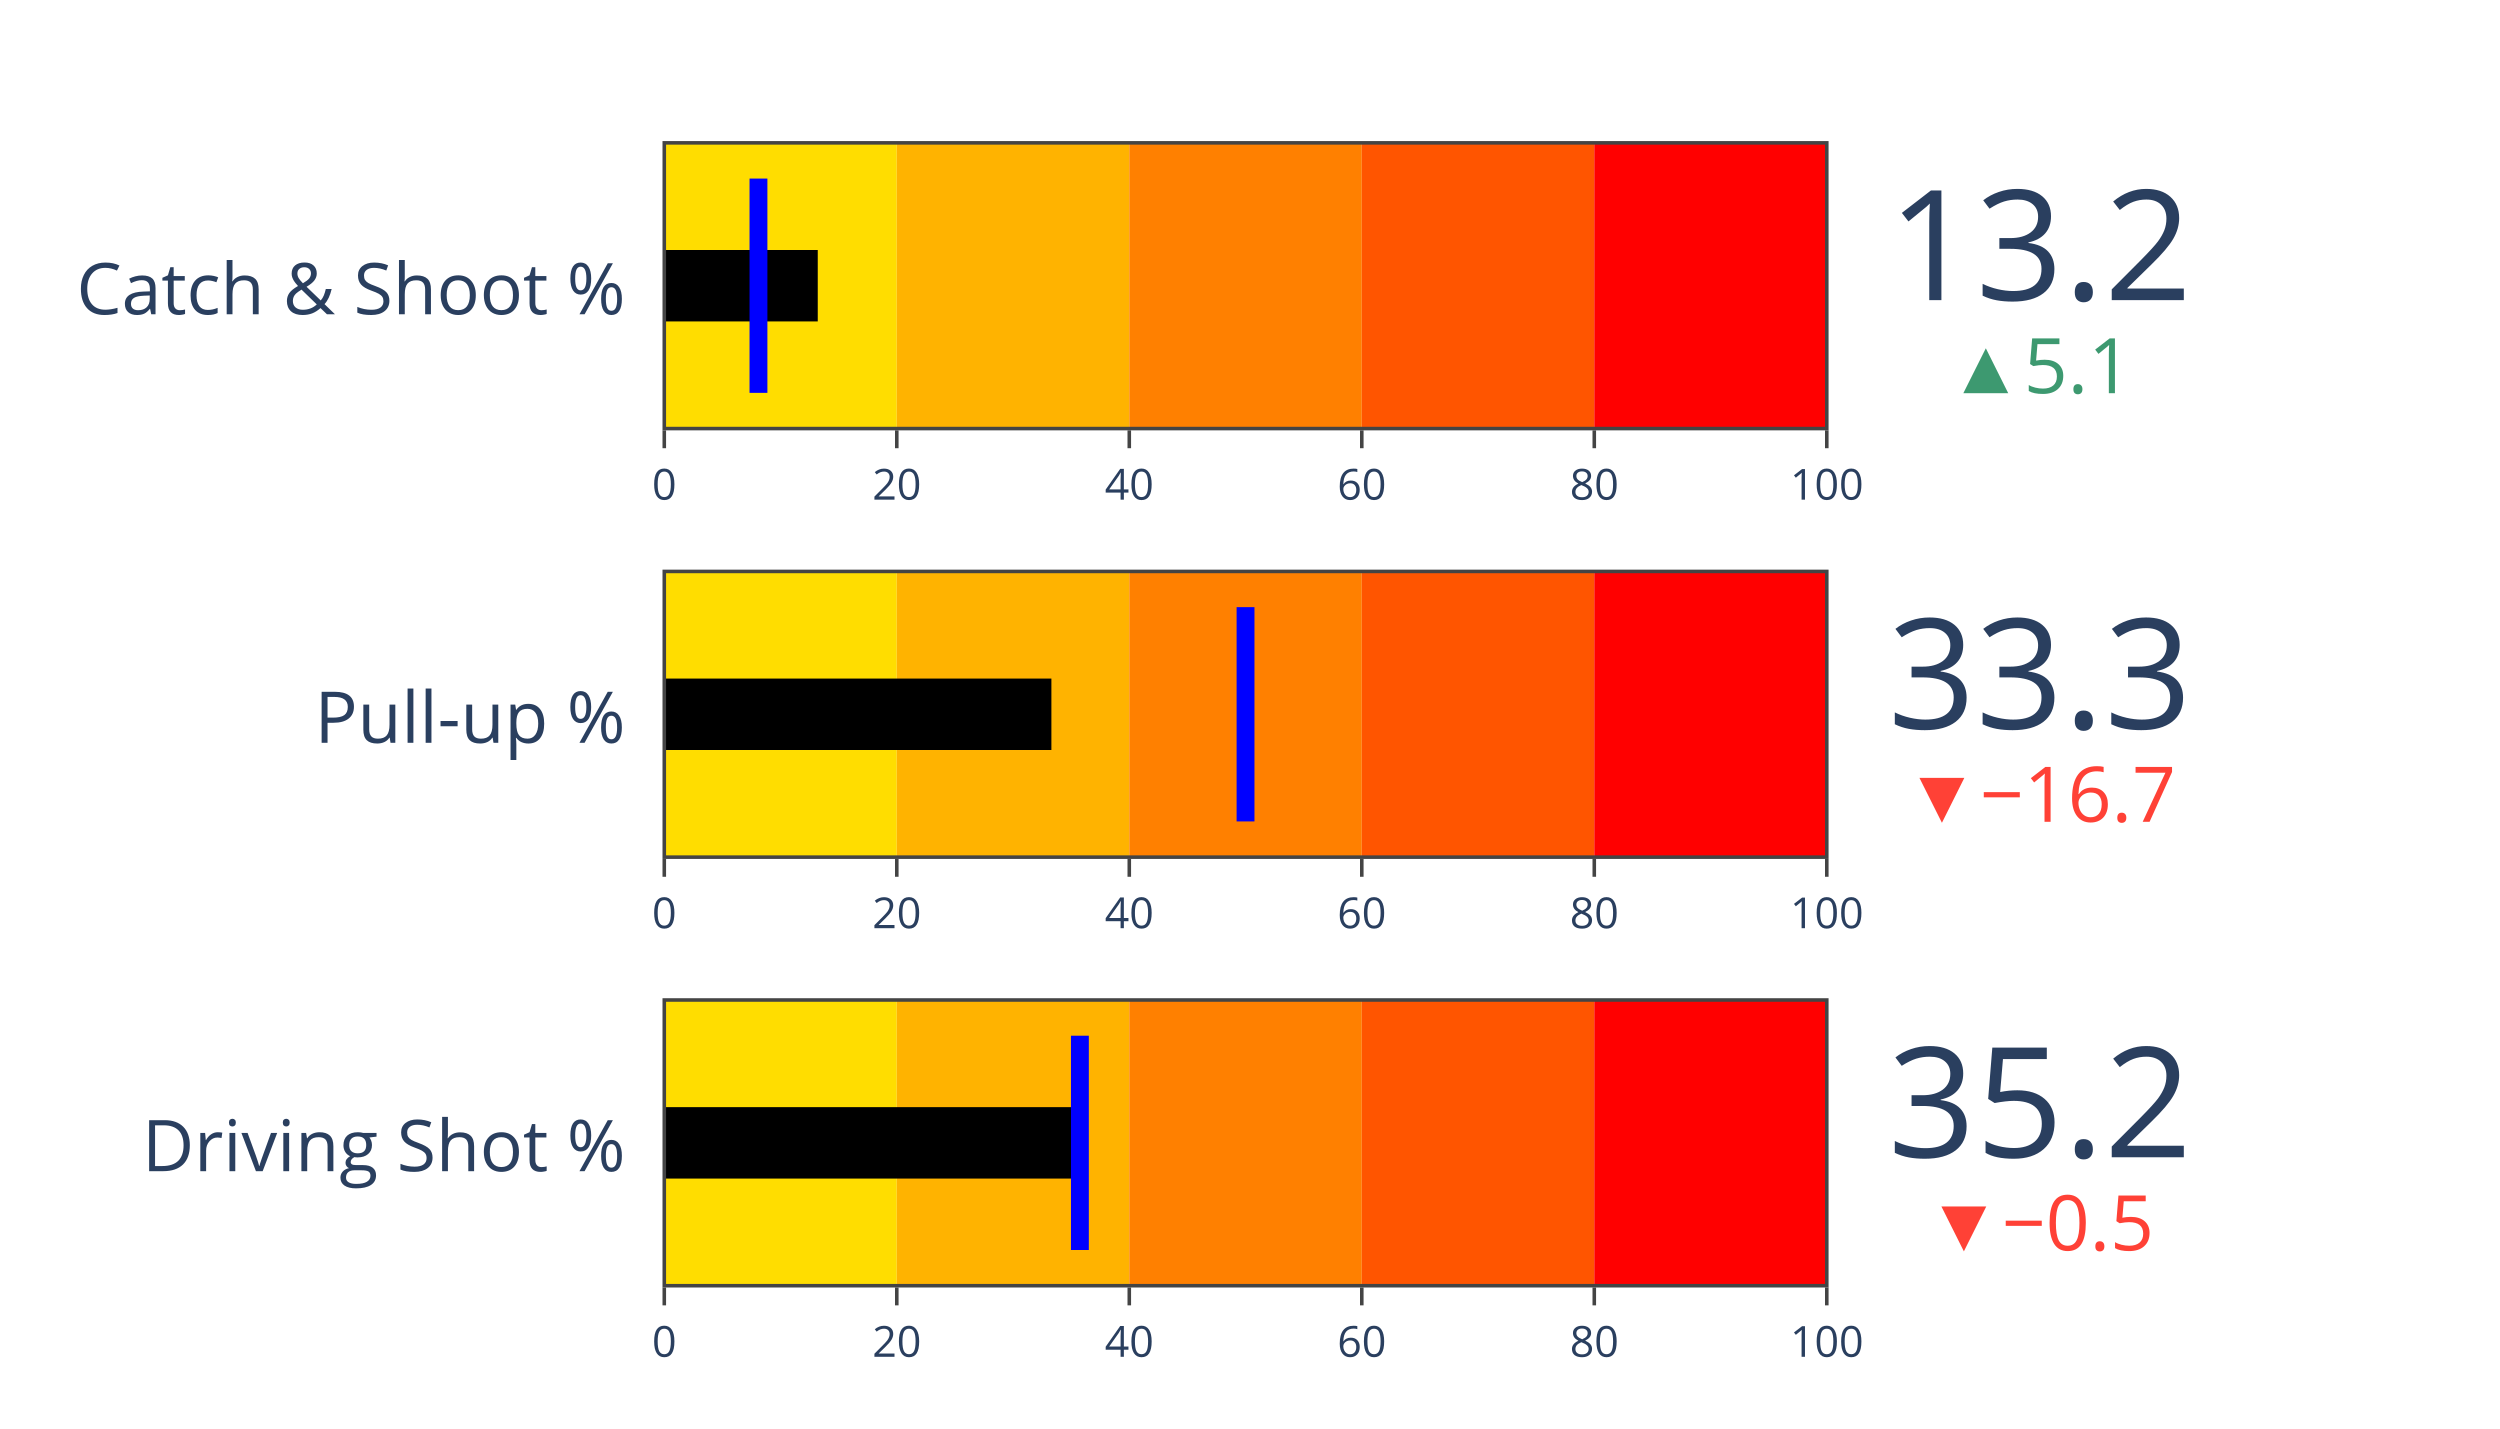
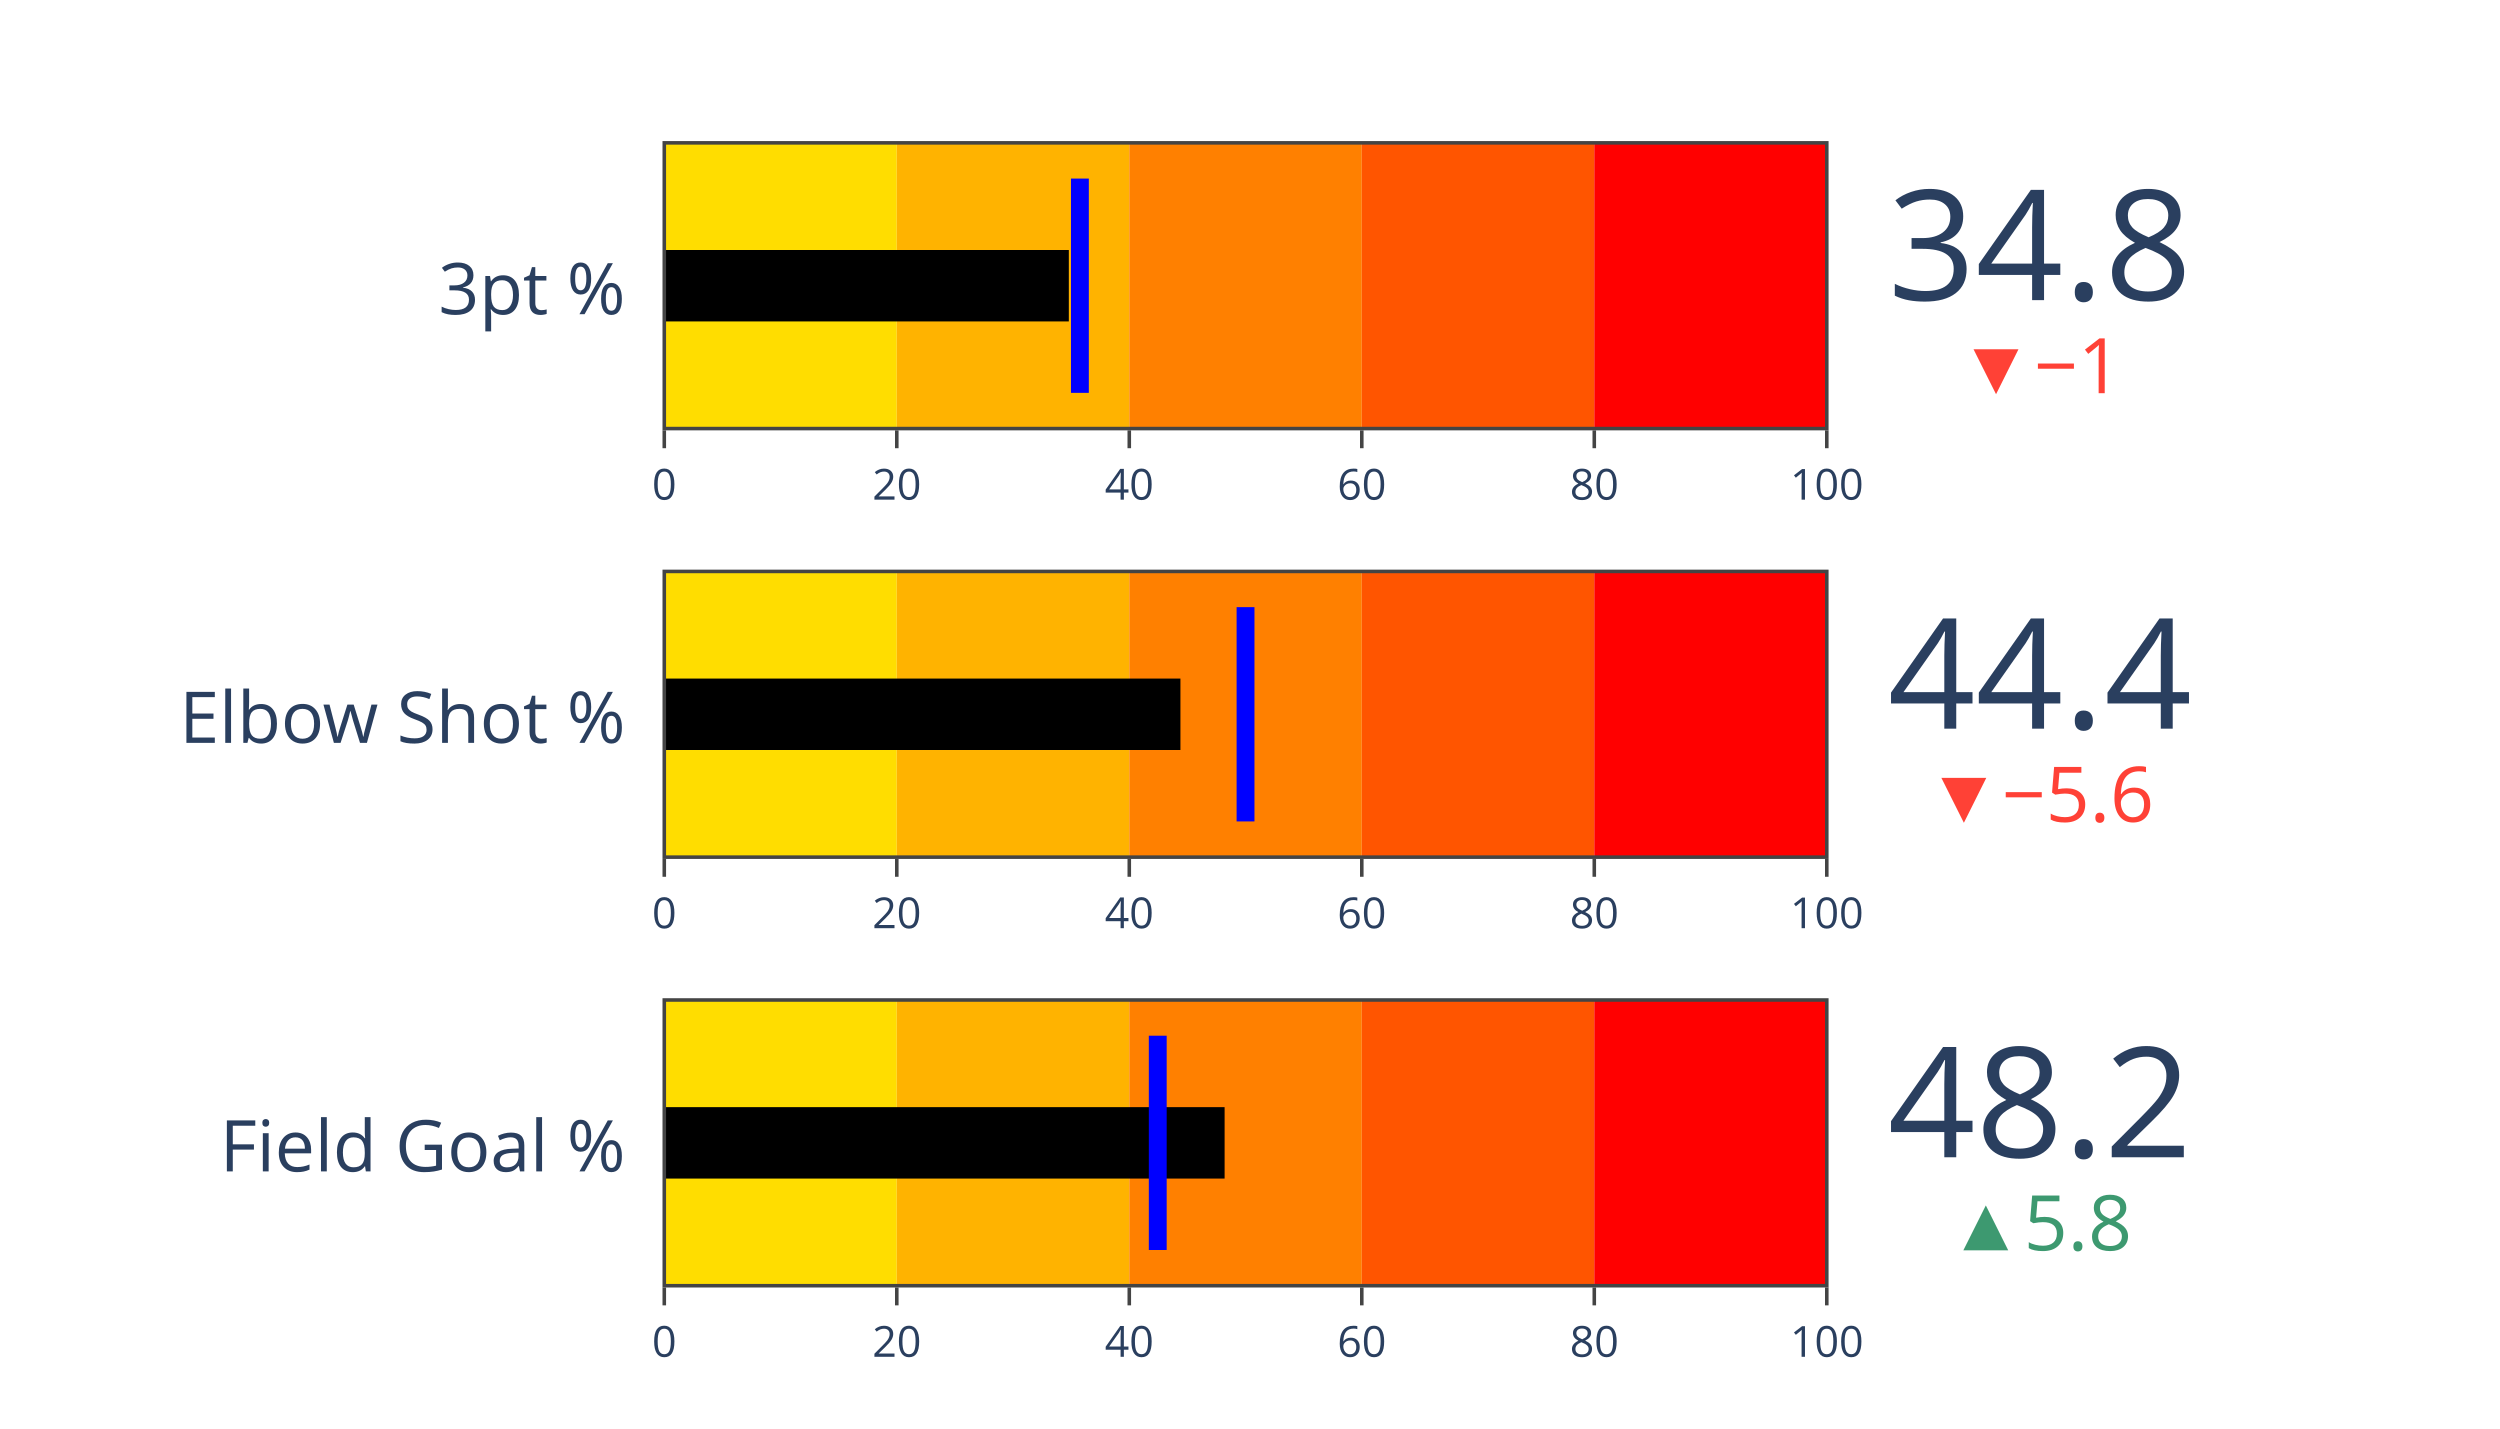
<svg xmlns="http://www.w3.org/2000/svg" class="main-svg" width="700" height="400" style="" viewBox="0 0 700 400">
  <rect x="0" y="0" width="700" height="400" style="fill: rgb(255, 255, 255); fill-opacity: 1;" />
-   <defs id="defs-7d9fef">
+   <defs id="defs-0ff10c">
    <g class="clips" />
    <g class="gradients" />
  </defs>
  <g class="bglayer" />
  <g class="layer-below">
    <g class="imagelayer" />
    <g class="shapelayer" />
  </g>
  <g class="cartesianlayer" />
  <g class="polarlayer" />
  <g class="ternarylayer" />
  <g class="geolayer" />
  <g class="funnelarealayer" />
  <g class="pielayer" />
  <g class="treemaplayer" />
  <g class="sunburstlayer" />
  <g class="glimages" />
-   <defs id="topdefs-7d9fef">
+   <defs id="topdefs-0ff10c">
    <g class="clips" />
  </defs>
  <g class="indicatorlayer">
    <g class="trace">
      <g class="numbers" transform="translate(571.175,324.031) scale(0.5374613)">
-         <text text-anchor="middle" class="number" x="0" y="0" style="font-family: 'Open Sans', verdana, arial, sans-serif; font-size: 80px; fill: rgb(42, 63, 95); fill-opacity: 1; white-space: pre;">35.2</text>
-         <text text-anchor="middle" class="delta" x="0" y="0" style="font-family: 'Open Sans', verdana, arial, sans-serif; font-size: 40px; fill: rgb(255, 65, 54); fill-opacity: 1; white-space: pre;" dy="48.5">▼−0.5</text>
+         <text text-anchor="middle" class="number" x="0" y="0" style="font-family: 'Open Sans', verdana, arial, sans-serif; font-size: 80px; fill: rgb(42, 63, 95); fill-opacity: 1; white-space: pre;">48.2</text>
+         <text text-anchor="middle" class="delta" x="0" y="0" dy="48.5" style="font-family: 'Open Sans', verdana, arial, sans-serif; font-size: 40px; fill: rgb(61, 153, 112); fill-opacity: 1; white-space: pre;">▲5.8</text>
      </g>
      <g class="bullet" transform="translate(186, 280)">
        <g class="bg-bullet">
          <rect width="325.5" x="0" y="0" height="80" style="stroke: rgb(68, 68, 68); stroke-opacity: 1; fill: rgb(255, 255, 255); fill-opacity: 1; stroke-width: 0;" />
        </g>
        <g class="bg-bullet">
          <rect width="65.1" x="0" y="0" height="80" style="stroke: rgb(68, 68, 68); stroke-opacity: 1; fill: rgb(255, 221, 0); fill-opacity: 1; stroke-width: 0;" />
        </g>
        <g class="bg-bullet">
          <rect width="65.1" x="65.1" y="0" height="80" style="stroke: rgb(68, 68, 68); stroke-opacity: 1; fill: rgb(255, 179, 0); fill-opacity: 1; stroke-width: 0;" />
        </g>
        <g class="bg-bullet">
          <rect width="65.1" x="130.2" y="0" height="80" style="stroke: rgb(68, 68, 68); stroke-opacity: 1; fill: rgb(255, 128, 0); fill-opacity: 1; stroke-width: 0;" />
        </g>
        <g class="bg-bullet">
          <rect width="65.1" x="195.3" y="0" height="80" style="stroke: rgb(68, 68, 68); stroke-opacity: 1; fill: rgb(255, 85, 0); fill-opacity: 1; stroke-width: 0;" />
        </g>
        <g class="bg-bullet">
          <rect width="65.1" x="260.4" y="0" height="80" style="stroke: rgb(68, 68, 68); stroke-opacity: 1; fill: rgb(255, 0, 0); fill-opacity: 1; stroke-width: 0;" />
        </g>
        <g class="value-bullet">
-           <rect height="20" y="30" width="114.58" style="stroke: rgb(68, 68, 68); stroke-opacity: 1; fill: rgb(0, 0, 0); fill-opacity: 1; stroke-width: 0;" />
+           <rect height="20" y="30" width="156.89" style="stroke: rgb(68, 68, 68); stroke-opacity: 1; fill: rgb(0, 0, 0); fill-opacity: 1; stroke-width: 0;" />
        </g>
        <g class="threshold-bullet">
-           <line x1="116.37" x2="116.37" y1="10" y2="70" style="stroke: rgb(0, 0, 255); stroke-opacity: 1; stroke-width: 5;" />
+           <line x1="138.17" x2="138.17" y1="10" y2="70" style="stroke: rgb(0, 0, 255); stroke-opacity: 1; stroke-width: 5;" />
        </g>
        <g class="gauge-outline">
          <rect width="325.5" x="0" y="0" height="80" style="stroke: rgb(68, 68, 68); stroke-opacity: 1; fill: rgb(0, 0, 0); fill-opacity: 0; stroke-width: 1;" />
        </g>
      </g>
      <g class="bulletaxis crisp">
        <path class="xbulletaxistick ticks crisp" d="M0,360.5v5" transform="translate(186,0)" style="stroke: rgb(68, 68, 68); stroke-opacity: 1; stroke-width: 1px;" />
        <path class="xbulletaxistick ticks crisp" d="M0,360.5v5" transform="translate(251.1,0)" style="stroke: rgb(68, 68, 68); stroke-opacity: 1; stroke-width: 1px;" />
        <path class="xbulletaxistick ticks crisp" d="M0,360.5v5" transform="translate(316.2,0)" style="stroke: rgb(68, 68, 68); stroke-opacity: 1; stroke-width: 1px;" />
        <path class="xbulletaxistick ticks crisp" d="M0,360.5v5" transform="translate(381.3,0)" style="stroke: rgb(68, 68, 68); stroke-opacity: 1; stroke-width: 1px;" />
        <path class="xbulletaxistick ticks crisp" d="M0,360.5v5" transform="translate(446.4,0)" style="stroke: rgb(68, 68, 68); stroke-opacity: 1; stroke-width: 1px;" />
        <path class="xbulletaxistick ticks crisp" d="M0,360.5v5" transform="translate(511.5,0)" style="stroke: rgb(68, 68, 68); stroke-opacity: 1; stroke-width: 1px;" />
        <g class="xbulletaxistick">
          <text text-anchor="middle" x="0" y="379.9" transform="translate(186,0)" style="font-family: 'Open Sans', verdana, arial, sans-serif; font-size: 12px; fill: rgb(42, 63, 95); fill-opacity: 1; white-space: pre;">0</text>
        </g>
        <g class="xbulletaxistick">
          <text text-anchor="middle" x="0" y="379.9" transform="translate(251.1,0)" style="font-family: 'Open Sans', verdana, arial, sans-serif; font-size: 12px; fill: rgb(42, 63, 95); fill-opacity: 1; white-space: pre;">20</text>
        </g>
        <g class="xbulletaxistick">
          <text text-anchor="middle" x="0" y="379.9" transform="translate(316.2,0)" style="font-family: 'Open Sans', verdana, arial, sans-serif; font-size: 12px; fill: rgb(42, 63, 95); fill-opacity: 1; white-space: pre;">40</text>
        </g>
        <g class="xbulletaxistick">
          <text text-anchor="middle" x="0" y="379.9" transform="translate(381.3,0)" style="font-family: 'Open Sans', verdana, arial, sans-serif; font-size: 12px; fill: rgb(42, 63, 95); fill-opacity: 1; white-space: pre;">60</text>
        </g>
        <g class="xbulletaxistick">
          <text text-anchor="middle" x="0" y="379.9" transform="translate(446.4,0)" style="font-family: 'Open Sans', verdana, arial, sans-serif; font-size: 12px; fill: rgb(42, 63, 95); fill-opacity: 1; white-space: pre;">80</text>
        </g>
        <g class="xbulletaxistick">
          <text text-anchor="middle" x="0" y="379.9" transform="translate(511.5,0)" style="font-family: 'Open Sans', verdana, arial, sans-serif; font-size: 12px; fill: rgb(42, 63, 95); fill-opacity: 1; white-space: pre;">100</text>
        </g>
      </g>
-       <text class="title" text-anchor="end" x="0" y="0" style="font-family: 'Open Sans', verdana, arial, sans-serif; font-size: 20px; fill: rgb(42, 63, 95); fill-opacity: 1; white-space: pre;" transform="translate(175.15,327.9297)">Driving Shot %</text>
+       <text class="title" text-anchor="end" x="0" y="0" style="font-family: 'Open Sans', verdana, arial, sans-serif; font-size: 20px; fill: rgb(42, 63, 95); fill-opacity: 1; white-space: pre;" transform="translate(175.15,328)">Field Goal %</text>
    </g>
    <g class="trace">
      <g class="numbers" transform="translate(571.175,204.031) scale(0.5374613)">
-         <text text-anchor="middle" class="number" x="0" y="0" style="font-family: 'Open Sans', verdana, arial, sans-serif; font-size: 80px; fill: rgb(42, 63, 95); fill-opacity: 1; white-space: pre;">33.3</text>
-         <text text-anchor="middle" class="delta" x="0" y="0" style="font-family: 'Open Sans', verdana, arial, sans-serif; font-size: 40px; fill: rgb(255, 65, 54); fill-opacity: 1; white-space: pre;" dy="48.5">▼−16.7</text>
+         <text text-anchor="middle" class="number" x="0" y="0" style="font-family: 'Open Sans', verdana, arial, sans-serif; font-size: 80px; fill: rgb(42, 63, 95); fill-opacity: 1; white-space: pre;">44.4</text>
+         <text text-anchor="middle" class="delta" x="0" y="0" dy="48.5" style="font-family: 'Open Sans', verdana, arial, sans-serif; font-size: 40px; fill: rgb(255, 65, 54); fill-opacity: 1; white-space: pre;">▼−5.6</text>
      </g>
      <g class="bullet" transform="translate(186, 160)">
        <g class="bg-bullet">
          <rect width="325.5" x="0" y="0" height="80" style="stroke: rgb(68, 68, 68); stroke-opacity: 1; fill: rgb(255, 255, 255); fill-opacity: 1; stroke-width: 0;" />
        </g>
        <g class="bg-bullet">
          <rect width="65.1" x="0" y="0" height="80" style="stroke: rgb(68, 68, 68); stroke-opacity: 1; fill: rgb(255, 221, 0); fill-opacity: 1; stroke-width: 0;" />
        </g>
        <g class="bg-bullet">
          <rect width="65.1" x="65.1" y="0" height="80" style="stroke: rgb(68, 68, 68); stroke-opacity: 1; fill: rgb(255, 179, 0); fill-opacity: 1; stroke-width: 0;" />
        </g>
        <g class="bg-bullet">
          <rect width="65.1" x="130.2" y="0" height="80" style="stroke: rgb(68, 68, 68); stroke-opacity: 1; fill: rgb(255, 128, 0); fill-opacity: 1; stroke-width: 0;" />
        </g>
        <g class="bg-bullet">
          <rect width="65.1" x="195.3" y="0" height="80" style="stroke: rgb(68, 68, 68); stroke-opacity: 1; fill: rgb(255, 85, 0); fill-opacity: 1; stroke-width: 0;" />
        </g>
        <g class="bg-bullet">
          <rect width="65.1" x="260.4" y="0" height="80" style="stroke: rgb(68, 68, 68); stroke-opacity: 1; fill: rgb(255, 0, 0); fill-opacity: 1; stroke-width: 0;" />
        </g>
        <g class="value-bullet">
-           <rect height="20" y="30" width="108.39" style="stroke: rgb(68, 68, 68); stroke-opacity: 1; fill: rgb(0, 0, 0); fill-opacity: 1; stroke-width: 0;" />
+           <rect height="20" y="30" width="144.52" style="stroke: rgb(68, 68, 68); stroke-opacity: 1; fill: rgb(0, 0, 0); fill-opacity: 1; stroke-width: 0;" />
        </g>
        <g class="threshold-bullet">
          <line x1="162.75" x2="162.75" y1="10" y2="70" style="stroke: rgb(0, 0, 255); stroke-opacity: 1; stroke-width: 5;" />
        </g>
        <g class="gauge-outline">
          <rect width="325.5" x="0" y="0" height="80" style="stroke: rgb(68, 68, 68); stroke-opacity: 1; fill: rgb(0, 0, 0); fill-opacity: 0; stroke-width: 1;" />
        </g>
      </g>
      <g class="bulletaxis crisp">
        <path class="xbulletaxistick ticks crisp" d="M0,240.5v5" transform="translate(186,0)" style="stroke: rgb(68, 68, 68); stroke-opacity: 1; stroke-width: 1px;" />
        <path class="xbulletaxistick ticks crisp" d="M0,240.5v5" transform="translate(251.1,0)" style="stroke: rgb(68, 68, 68); stroke-opacity: 1; stroke-width: 1px;" />
        <path class="xbulletaxistick ticks crisp" d="M0,240.5v5" transform="translate(316.2,0)" style="stroke: rgb(68, 68, 68); stroke-opacity: 1; stroke-width: 1px;" />
        <path class="xbulletaxistick ticks crisp" d="M0,240.5v5" transform="translate(381.3,0)" style="stroke: rgb(68, 68, 68); stroke-opacity: 1; stroke-width: 1px;" />
        <path class="xbulletaxistick ticks crisp" d="M0,240.5v5" transform="translate(446.4,0)" style="stroke: rgb(68, 68, 68); stroke-opacity: 1; stroke-width: 1px;" />
        <path class="xbulletaxistick ticks crisp" d="M0,240.5v5" transform="translate(511.5,0)" style="stroke: rgb(68, 68, 68); stroke-opacity: 1; stroke-width: 1px;" />
        <g class="xbulletaxistick">
          <text text-anchor="middle" x="0" y="259.9" transform="translate(186,0)" style="font-family: 'Open Sans', verdana, arial, sans-serif; font-size: 12px; fill: rgb(42, 63, 95); fill-opacity: 1; white-space: pre;">0</text>
        </g>
        <g class="xbulletaxistick">
          <text text-anchor="middle" x="0" y="259.9" transform="translate(251.1,0)" style="font-family: 'Open Sans', verdana, arial, sans-serif; font-size: 12px; fill: rgb(42, 63, 95); fill-opacity: 1; white-space: pre;">20</text>
        </g>
        <g class="xbulletaxistick">
          <text text-anchor="middle" x="0" y="259.9" transform="translate(316.2,0)" style="font-family: 'Open Sans', verdana, arial, sans-serif; font-size: 12px; fill: rgb(42, 63, 95); fill-opacity: 1; white-space: pre;">40</text>
        </g>
        <g class="xbulletaxistick">
          <text text-anchor="middle" x="0" y="259.9" transform="translate(381.3,0)" style="font-family: 'Open Sans', verdana, arial, sans-serif; font-size: 12px; fill: rgb(42, 63, 95); fill-opacity: 1; white-space: pre;">60</text>
        </g>
        <g class="xbulletaxistick">
          <text text-anchor="middle" x="0" y="259.9" transform="translate(446.4,0)" style="font-family: 'Open Sans', verdana, arial, sans-serif; font-size: 12px; fill: rgb(42, 63, 95); fill-opacity: 1; white-space: pre;">80</text>
        </g>
        <g class="xbulletaxistick">
          <text text-anchor="middle" x="0" y="259.9" transform="translate(511.5,0)" style="font-family: 'Open Sans', verdana, arial, sans-serif; font-size: 12px; fill: rgb(42, 63, 95); fill-opacity: 1; white-space: pre;">100</text>
        </g>
      </g>
-       <text class="title" text-anchor="end" x="0" y="0" style="font-family: 'Open Sans', verdana, arial, sans-serif; font-size: 20px; fill: rgb(42, 63, 95); fill-opacity: 1; white-space: pre;" transform="translate(175.15,207.9844)">Pull-up %</text>
+       <text class="title" text-anchor="end" x="0" y="0" style="font-family: 'Open Sans', verdana, arial, sans-serif; font-size: 20px; fill: rgb(42, 63, 95); fill-opacity: 1; white-space: pre;" transform="translate(175.15,208)">Elbow Shot %</text>
    </g>
    <g class="trace">
      <g class="numbers" transform="translate(571.175,84.03096) scale(0.5374613)">
-         <text text-anchor="middle" class="number" x="0" y="0" style="font-family: 'Open Sans', verdana, arial, sans-serif; font-size: 80px; fill: rgb(42, 63, 95); fill-opacity: 1; white-space: pre;">13.2</text>
-         <text text-anchor="middle" class="delta" x="0" y="0" style="font-family: 'Open Sans', verdana, arial, sans-serif; font-size: 40px; fill: rgb(61, 153, 112); fill-opacity: 1; white-space: pre;" dy="48.5">▲5.1</text>
+         <text text-anchor="middle" class="number" x="0" y="0" style="font-family: 'Open Sans', verdana, arial, sans-serif; font-size: 80px; fill: rgb(42, 63, 95); fill-opacity: 1; white-space: pre;">34.8</text>
+         <text text-anchor="middle" class="delta" x="0" y="0" dy="48.5" style="font-family: 'Open Sans', verdana, arial, sans-serif; font-size: 40px; fill: rgb(255, 65, 54); fill-opacity: 1; white-space: pre;">▼−1</text>
      </g>
      <g class="bullet" transform="translate(186, 40)">
        <g class="bg-bullet">
          <rect width="325.5" x="0" y="0" height="80" style="stroke: rgb(68, 68, 68); stroke-opacity: 1; fill: rgb(255, 255, 255); fill-opacity: 1; stroke-width: 0;" />
        </g>
        <g class="bg-bullet">
          <rect width="65.1" x="0" y="0" height="80" style="stroke: rgb(68, 68, 68); stroke-opacity: 1; fill: rgb(255, 221, 0); fill-opacity: 1; stroke-width: 0;" />
        </g>
        <g class="bg-bullet">
          <rect width="65.1" x="65.1" y="0" height="80" style="stroke: rgb(68, 68, 68); stroke-opacity: 1; fill: rgb(255, 179, 0); fill-opacity: 1; stroke-width: 0;" />
        </g>
        <g class="bg-bullet">
          <rect width="65.1" x="130.2" y="0" height="80" style="stroke: rgb(68, 68, 68); stroke-opacity: 1; fill: rgb(255, 128, 0); fill-opacity: 1; stroke-width: 0;" />
        </g>
        <g class="bg-bullet">
          <rect width="65.1" x="195.3" y="0" height="80" style="stroke: rgb(68, 68, 68); stroke-opacity: 1; fill: rgb(255, 85, 0); fill-opacity: 1; stroke-width: 0;" />
        </g>
        <g class="bg-bullet">
          <rect width="65.1" x="260.4" y="0" height="80" style="stroke: rgb(68, 68, 68); stroke-opacity: 1; fill: rgb(255, 0, 0); fill-opacity: 1; stroke-width: 0;" />
        </g>
        <g class="value-bullet">
-           <rect height="20" y="30" width="42.97" style="stroke: rgb(68, 68, 68); stroke-opacity: 1; fill: rgb(0, 0, 0); fill-opacity: 1; stroke-width: 0;" />
+           <rect height="20" y="30" width="113.27" style="stroke: rgb(68, 68, 68); stroke-opacity: 1; fill: rgb(0, 0, 0); fill-opacity: 1; stroke-width: 0;" />
        </g>
        <g class="threshold-bullet">
-           <line x1="26.37" x2="26.37" y1="10" y2="70" style="stroke: rgb(0, 0, 255); stroke-opacity: 1; stroke-width: 5;" />
+           <line x1="116.37" x2="116.37" y1="10" y2="70" style="stroke: rgb(0, 0, 255); stroke-opacity: 1; stroke-width: 5;" />
        </g>
        <g class="gauge-outline">
          <rect width="325.5" x="0" y="0" height="80" style="stroke: rgb(68, 68, 68); stroke-opacity: 1; fill: rgb(0, 0, 0); fill-opacity: 0; stroke-width: 1;" />
        </g>
      </g>
      <g class="bulletaxis crisp">
        <path class="xbulletaxistick ticks crisp" d="M0,120.5v5" transform="translate(186,0)" style="stroke: rgb(68, 68, 68); stroke-opacity: 1; stroke-width: 1px;" />
        <path class="xbulletaxistick ticks crisp" d="M0,120.5v5" transform="translate(251.1,0)" style="stroke: rgb(68, 68, 68); stroke-opacity: 1; stroke-width: 1px;" />
        <path class="xbulletaxistick ticks crisp" d="M0,120.5v5" transform="translate(316.2,0)" style="stroke: rgb(68, 68, 68); stroke-opacity: 1; stroke-width: 1px;" />
        <path class="xbulletaxistick ticks crisp" d="M0,120.5v5" transform="translate(381.3,0)" style="stroke: rgb(68, 68, 68); stroke-opacity: 1; stroke-width: 1px;" />
        <path class="xbulletaxistick ticks crisp" d="M0,120.5v5" transform="translate(446.4,0)" style="stroke: rgb(68, 68, 68); stroke-opacity: 1; stroke-width: 1px;" />
        <path class="xbulletaxistick ticks crisp" d="M0,120.5v5" transform="translate(511.5,0)" style="stroke: rgb(68, 68, 68); stroke-opacity: 1; stroke-width: 1px;" />
        <g class="xbulletaxistick">
          <text text-anchor="middle" x="0" y="139.9" transform="translate(186,0)" style="font-family: 'Open Sans', verdana, arial, sans-serif; font-size: 12px; fill: rgb(42, 63, 95); fill-opacity: 1; white-space: pre;">0</text>
        </g>
        <g class="xbulletaxistick">
          <text text-anchor="middle" x="0" y="139.9" transform="translate(251.1,0)" style="font-family: 'Open Sans', verdana, arial, sans-serif; font-size: 12px; fill: rgb(42, 63, 95); fill-opacity: 1; white-space: pre;">20</text>
        </g>
        <g class="xbulletaxistick">
          <text text-anchor="middle" x="0" y="139.9" transform="translate(316.2,0)" style="font-family: 'Open Sans', verdana, arial, sans-serif; font-size: 12px; fill: rgb(42, 63, 95); fill-opacity: 1; white-space: pre;">40</text>
        </g>
        <g class="xbulletaxistick">
          <text text-anchor="middle" x="0" y="139.9" transform="translate(381.3,0)" style="font-family: 'Open Sans', verdana, arial, sans-serif; font-size: 12px; fill: rgb(42, 63, 95); fill-opacity: 1; white-space: pre;">60</text>
        </g>
        <g class="xbulletaxistick">
          <text text-anchor="middle" x="0" y="139.9" transform="translate(446.4,0)" style="font-family: 'Open Sans', verdana, arial, sans-serif; font-size: 12px; fill: rgb(42, 63, 95); fill-opacity: 1; white-space: pre;">80</text>
        </g>
        <g class="xbulletaxistick">
          <text text-anchor="middle" x="0" y="139.9" transform="translate(511.5,0)" style="font-family: 'Open Sans', verdana, arial, sans-serif; font-size: 12px; fill: rgb(42, 63, 95); fill-opacity: 1; white-space: pre;">100</text>
        </g>
      </g>
-       <text class="title" text-anchor="end" x="0" y="0" style="font-family: 'Open Sans', verdana, arial, sans-serif; font-size: 20px; fill: rgb(42, 63, 95); fill-opacity: 1; white-space: pre;" transform="translate(175.15,88)">Catch &amp; Shoot %</text>
+       <text class="title" text-anchor="end" x="0" y="0" style="font-family: 'Open Sans', verdana, arial, sans-serif; font-size: 20px; fill: rgb(42, 63, 95); fill-opacity: 1; white-space: pre;" transform="translate(175.15,87.98438)">3pt %</text>
    </g>
  </g>
  <g class="layer-above">
    <g class="imagelayer" />
    <g class="shapelayer" />
  </g>
  <g class="infolayer">
    <g class="g-gtitle" />
  </g>
</svg>
